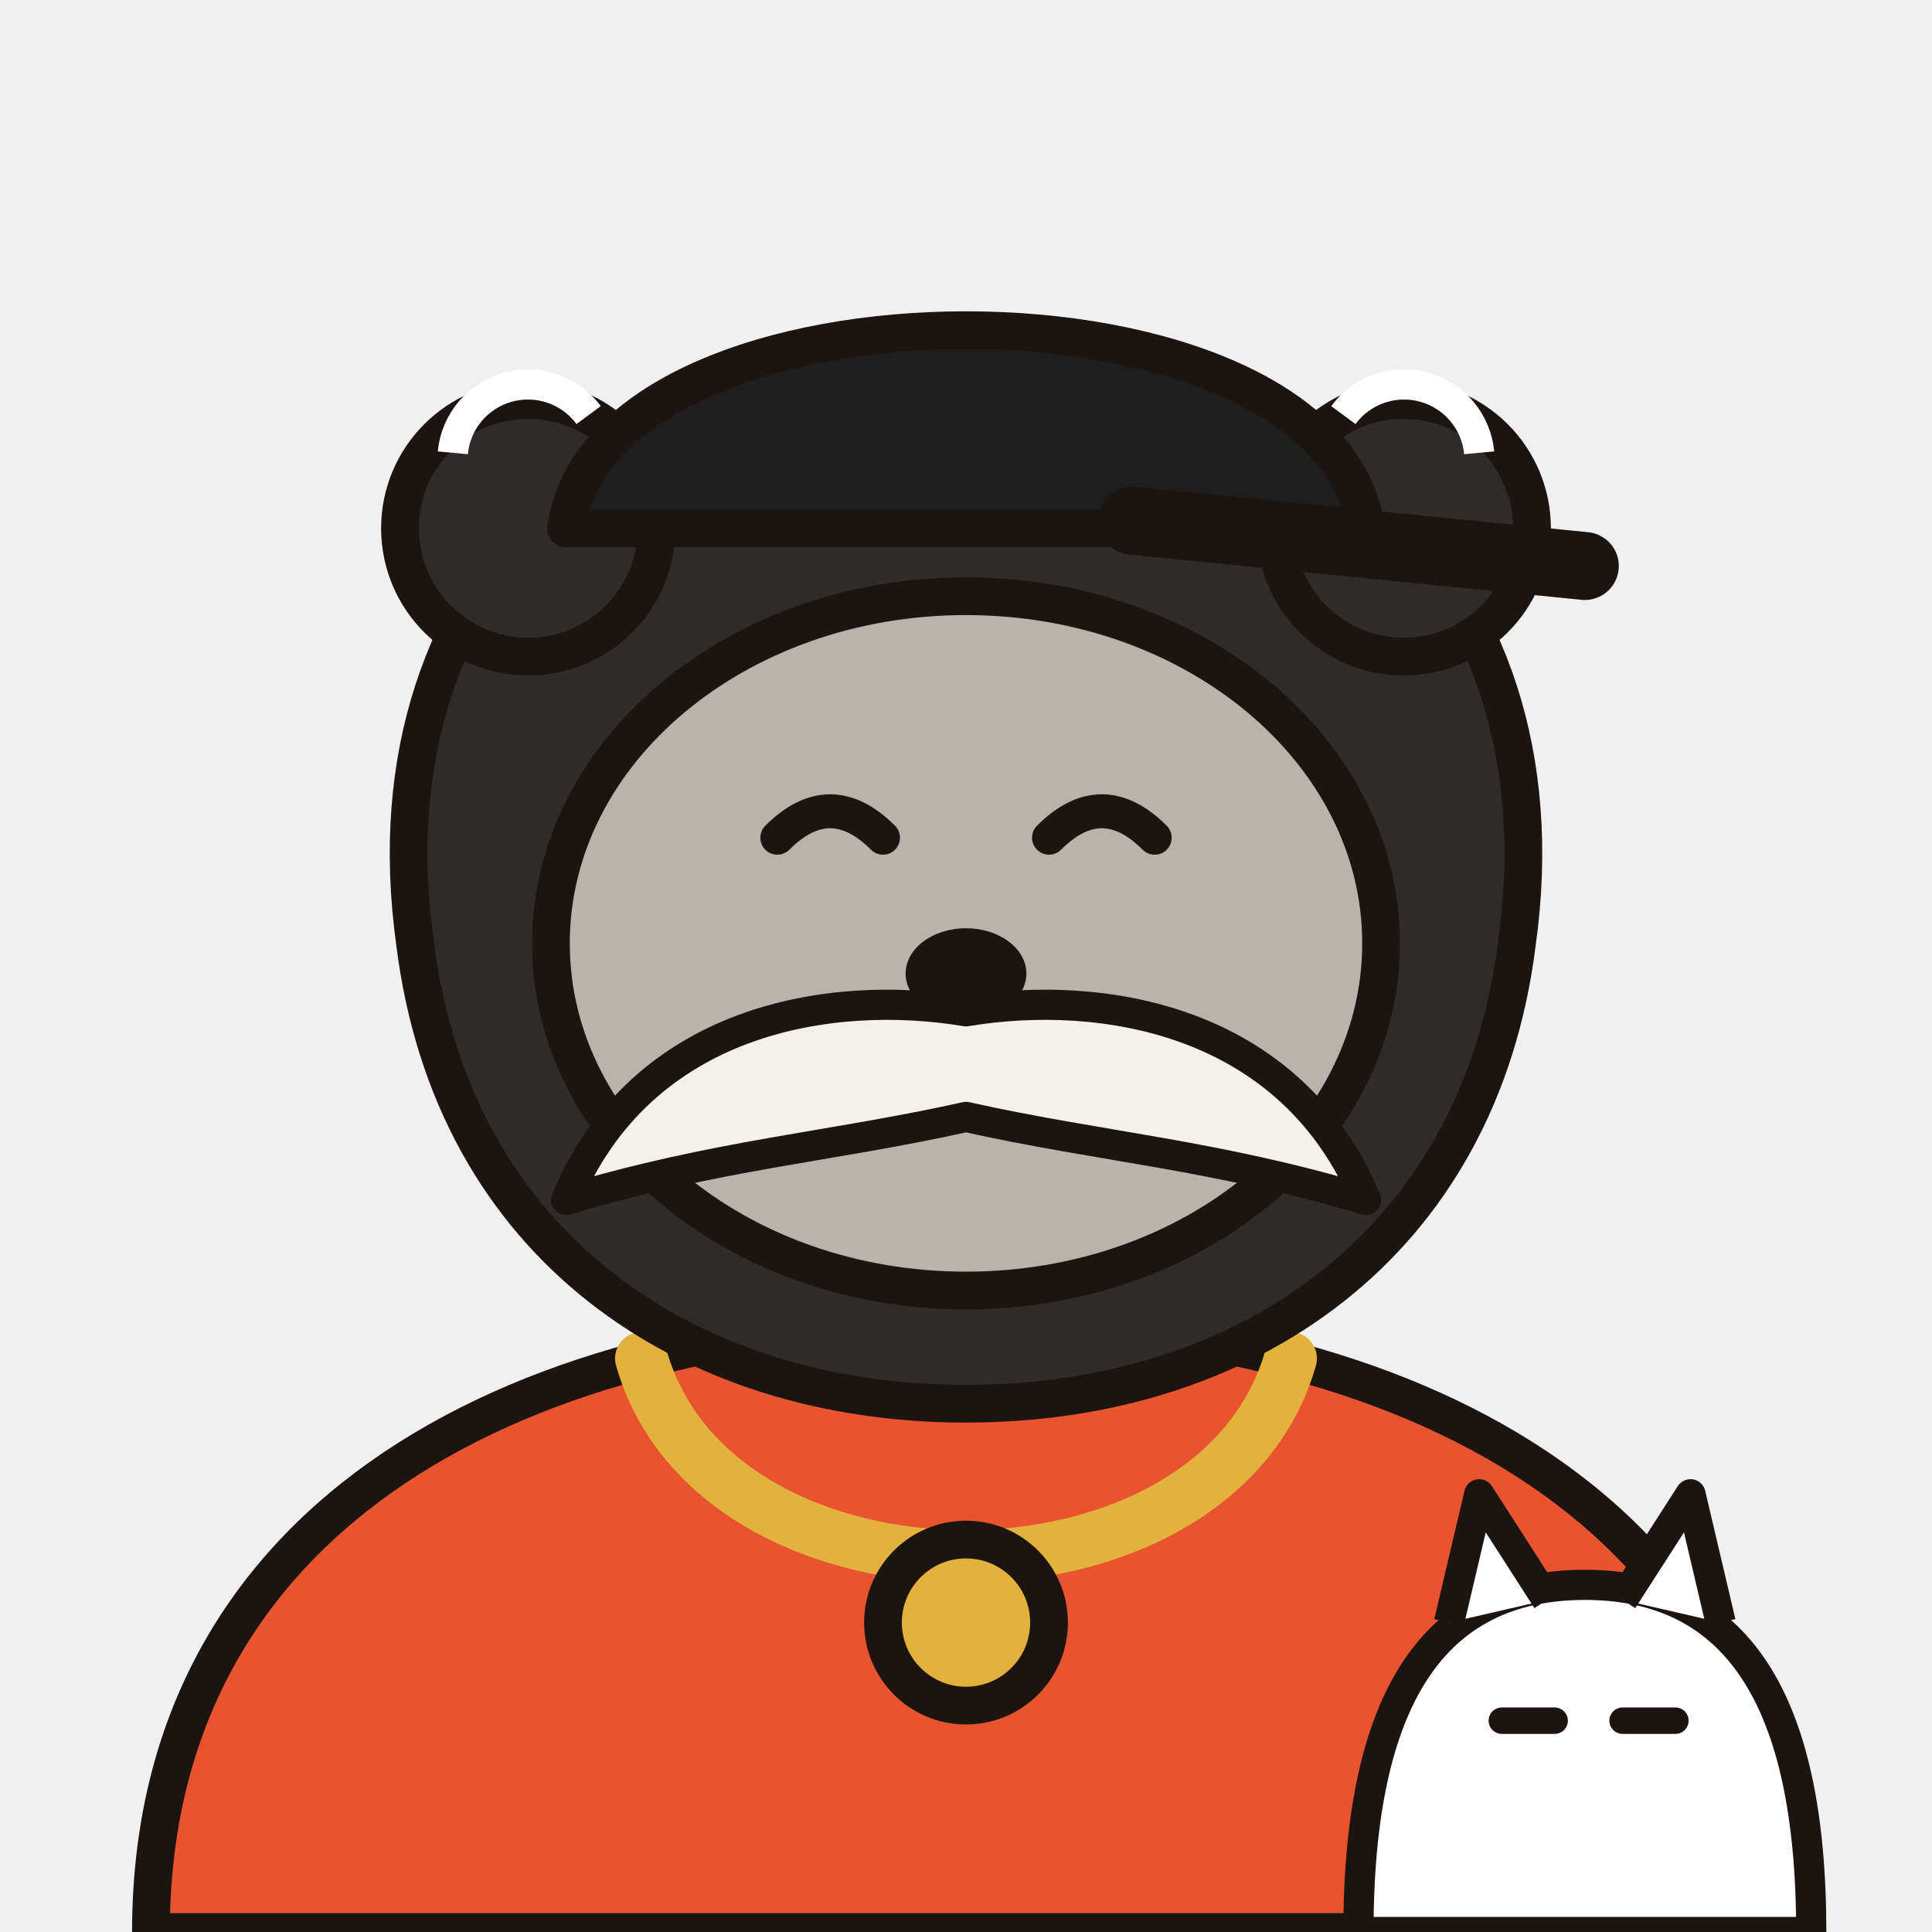
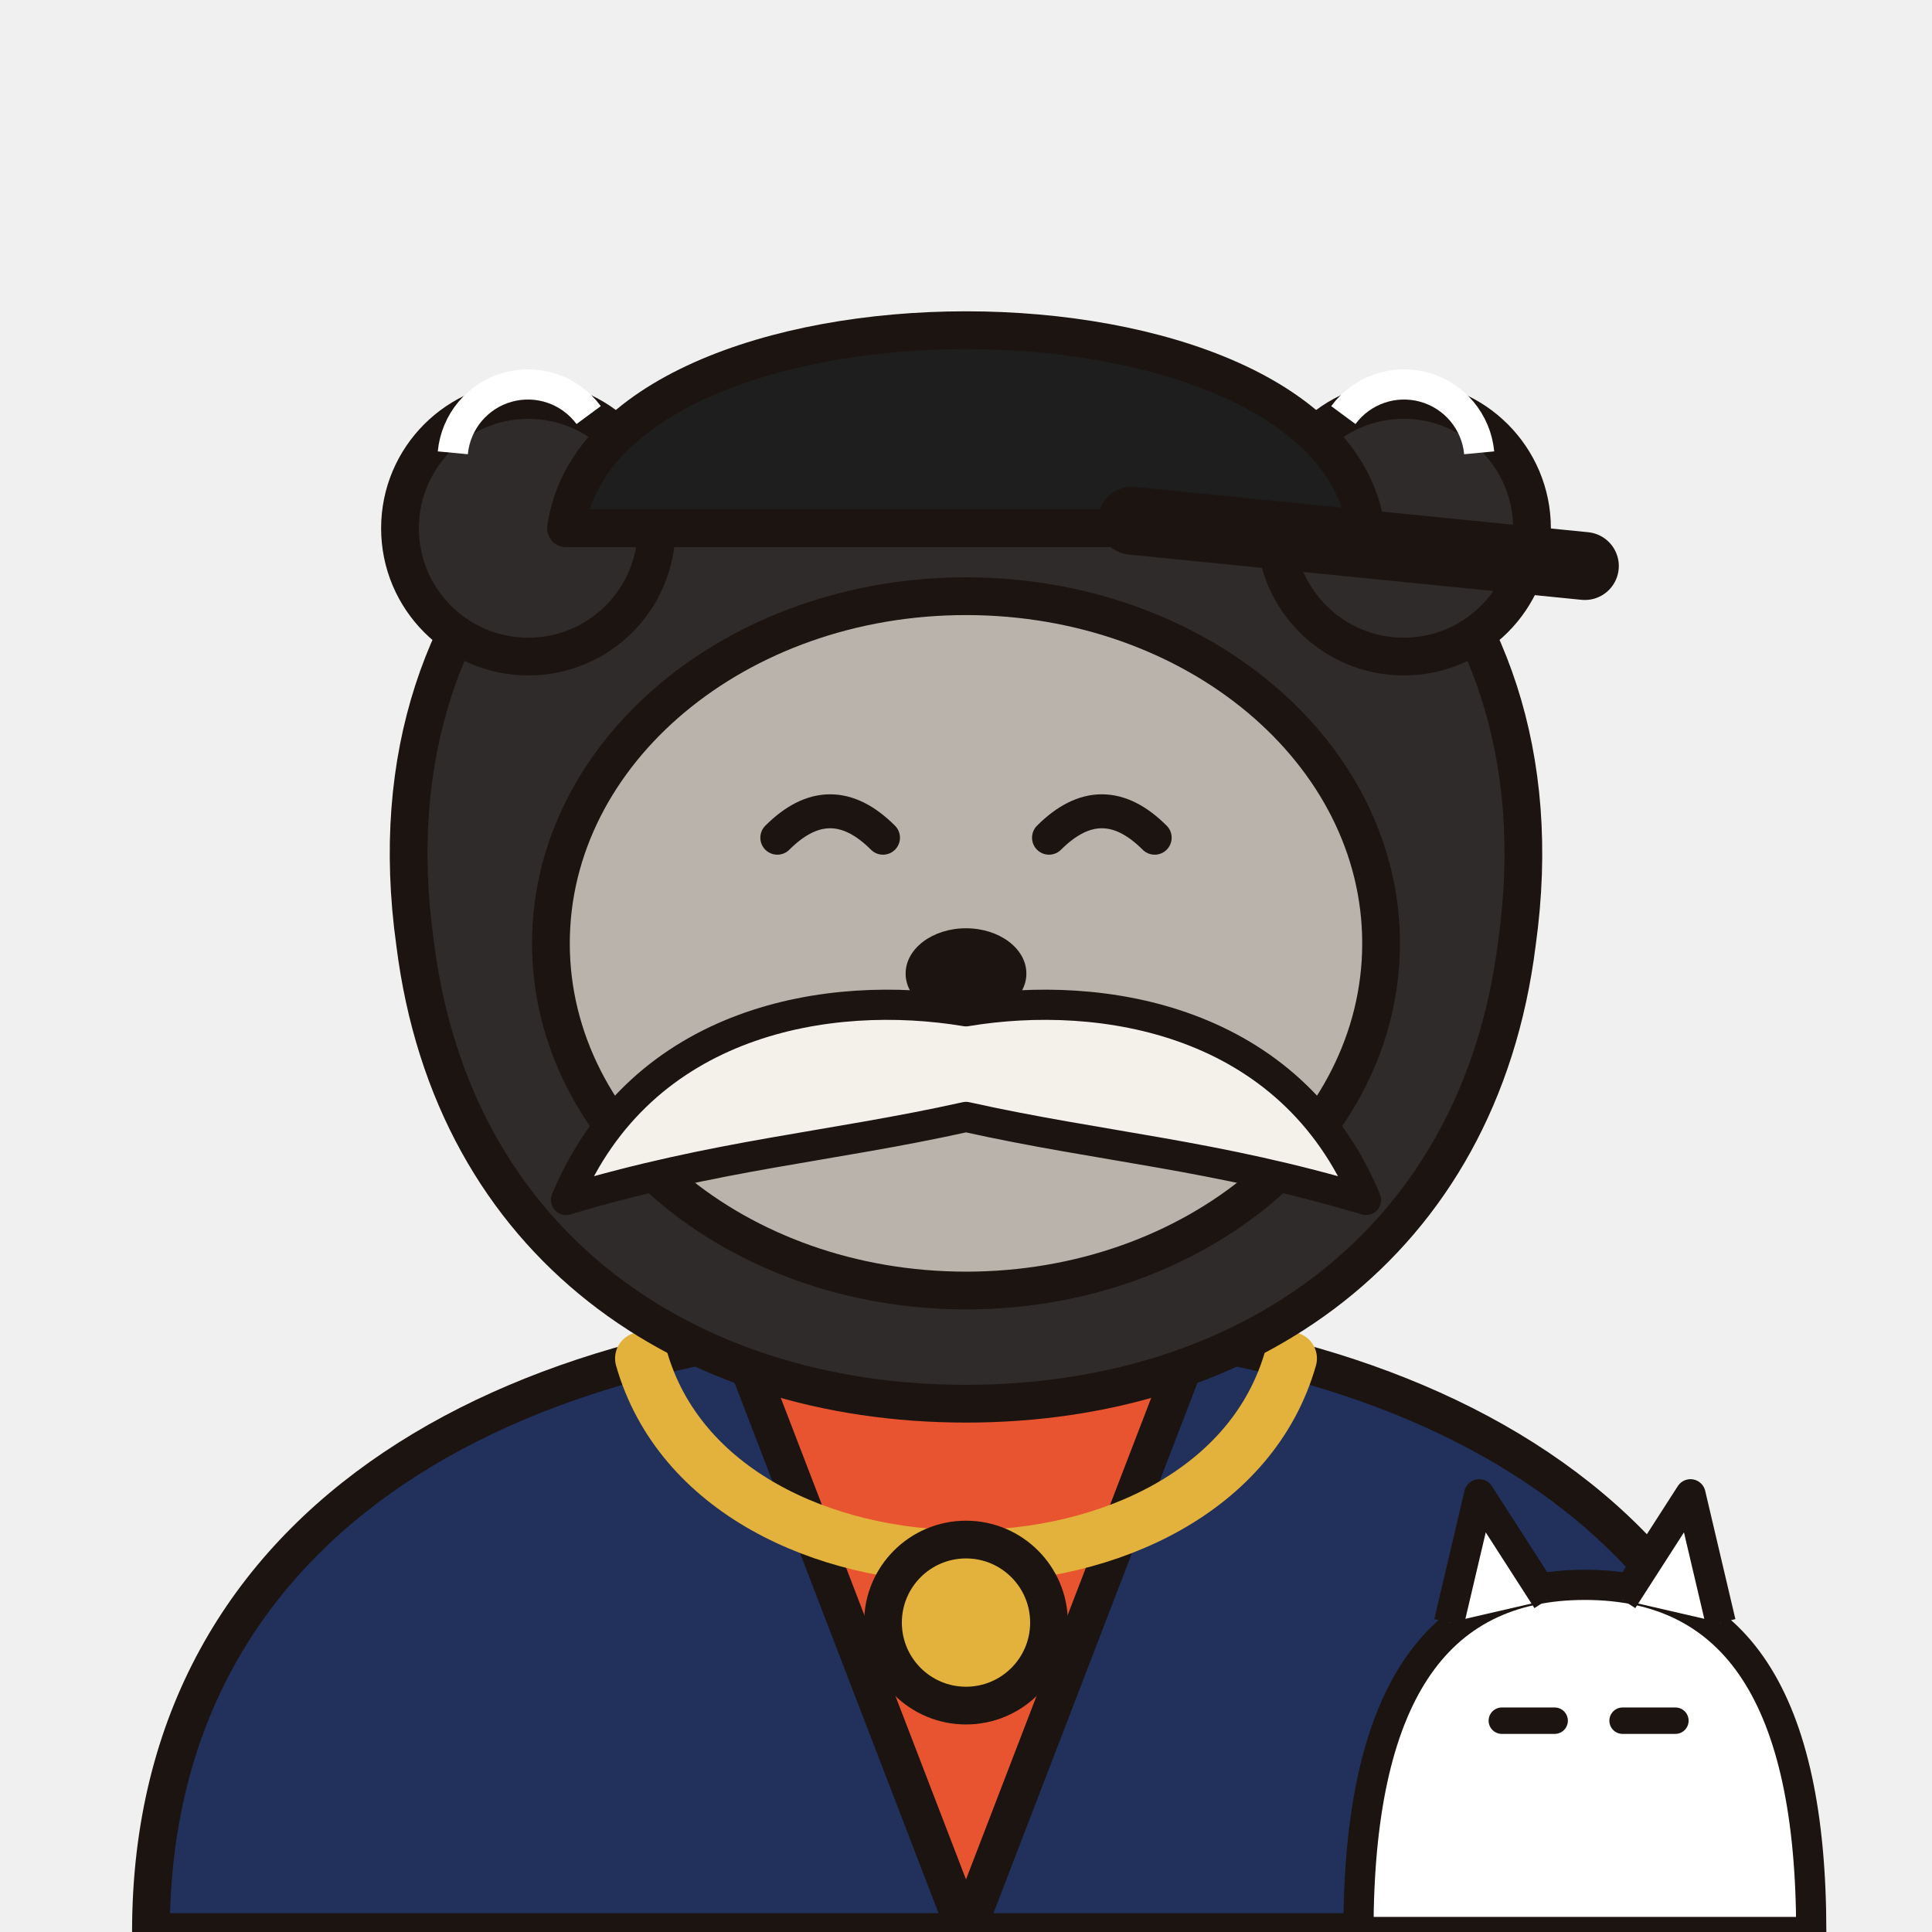
<svg xmlns="http://www.w3.org/2000/svg" viewBox="0 0 512 512" width="512" height="512">
  <g stroke="#1b1410" stroke-width="10" stroke-linejoin="round" stroke-linecap="round">
-     <path d="M40 512 C40 400 140 350 256 350 C372 350 472 400 472 512 Z" fill="#E8542F" />
+     <path d="M40 512 C40 400 140 350 256 350 C372 350 472 400 472 512 Z" fill="#22315C" />
+     <path d="M196 356 L256 512 L316 356 Z" fill="#E8542F" />
    <path d="M170 360 C190 430 322 430 342 360" fill="none" stroke="#E3B23C" stroke-width="14" />
    <circle cx="256" cy="430" r="22" fill="#E3B23C" />
    <path d="M110 250 C96 150 170 92 256 92 C342 92 416 150 402 250 C392 330 330 372 256 372 C182 372 120 330 110 250 Z" fill="#2E2B2A" />
    <circle cx="140" cy="140" r="34" fill="#2E2B2A" />
    <circle cx="372" cy="140" r="34" fill="#2E2B2A" />
    <ellipse cx="256" cy="250" rx="110" ry="92" fill="#B9B3AC" />
    <path d="M150 140 C160 70 352 70 362 140 Z" fill="#1E1E1E" />
    <path d="M300 138 L420 150" stroke-width="18" />
  </g>
  <path d="M120 120 a20 20 0 0 1 36 -10 M356 110 a20 20 0 0 1 36 10" stroke="#ffffff" stroke-width="8" fill="none" />
  <path d="M206 222 q14 -14 28 0 M278 222 q14 -14 28 0" stroke="#1b1410" stroke-width="9" fill="none" stroke-linecap="round" />
  <ellipse cx="256" cy="258" rx="16" ry="12" fill="#1b1410" />
  <path d="M256 268 C220 262 170 270 150 318 C190 306 220 304 256 296 C292 304 322 306 362 318 C342 270 292 262 256 268 Z" fill="#F4F1EA" stroke="#1b1410" stroke-width="8" stroke-linejoin="round" />
  <g stroke="#1b1410" stroke-width="8" stroke-linejoin="round">
    <path d="M360 512 C360 450 380 420 420 420 C460 420 480 450 480 512 Z" fill="#ffffff" />
    <path d="M384 430 L392 396 L410 424 M430 424 L448 396 L456 430" fill="#ffffff" />
  </g>
  <path d="M398 456 h14 M430 456 h14" stroke="#1b1410" stroke-width="7" stroke-linecap="round" />
</svg>
